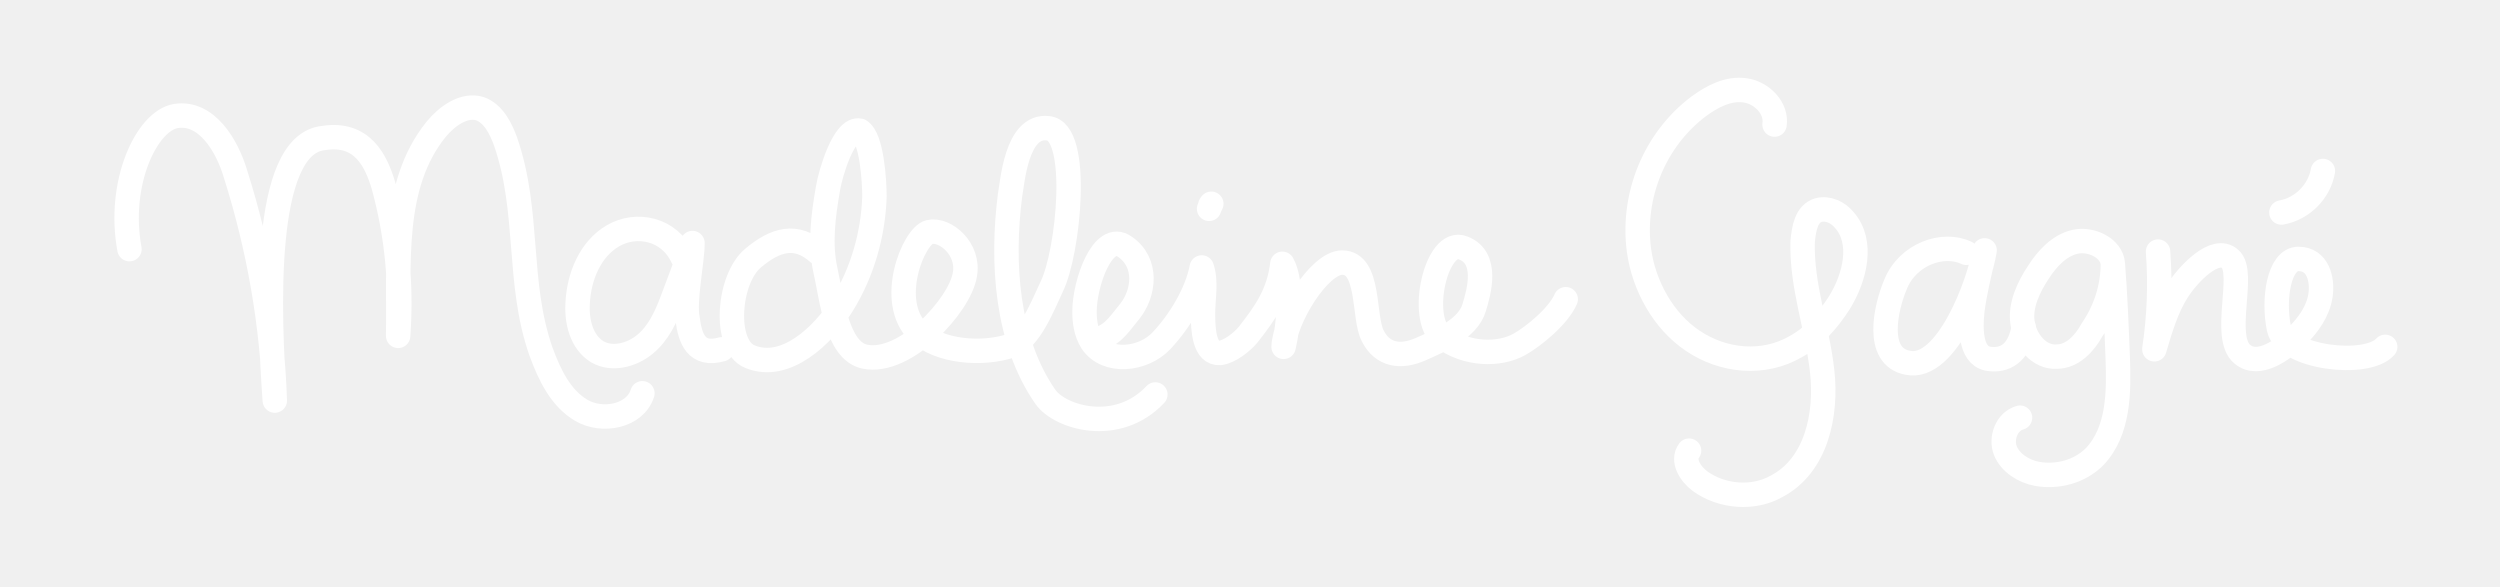
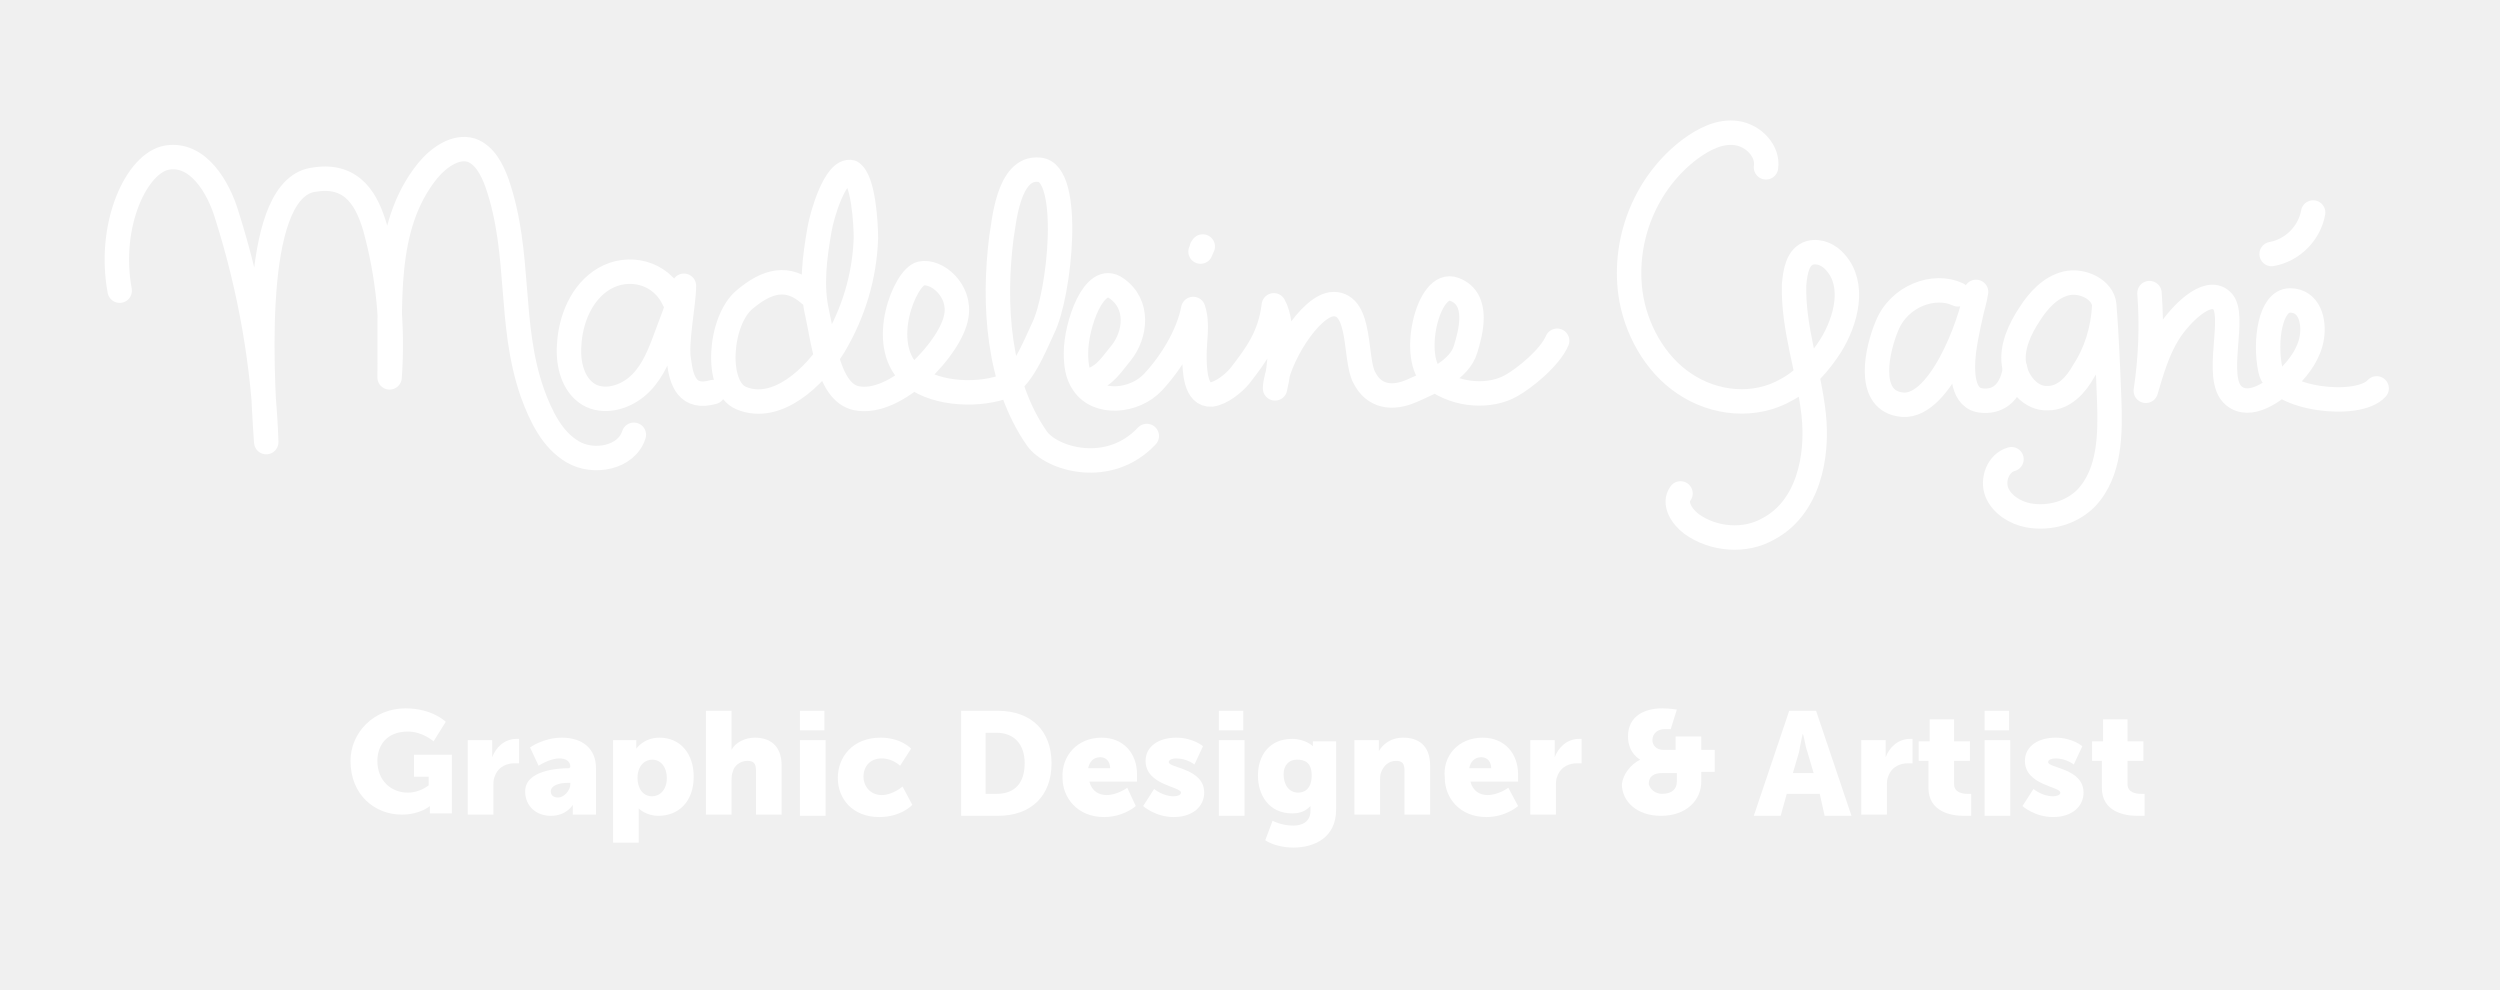
- <svg xmlns="http://www.w3.org/2000/svg" version="1.1" id="Layer_1" x="0px" y="0px" viewBox="0 0 204.7 48" style="enable-background:new 0 0 204.7 48;" xml:space="preserve">
-   <path style="fill:none;stroke:#FFFFFF;stroke-width:2;stroke-linecap:round;stroke-linejoin:round;stroke-miterlimit:10;" d="  M10.6,20.4C9.6,15,12,9.9,14.4,9.5c2.5-0.4,4.2,2.4,4.9,4.8c1.9,6,3,12.3,3.2,18.5c-0.5-7-1.1-21,4-21.5c3.2-0.5,4.3,1.9,4.9,3.9  c1.1,4,1.5,8.1,1.2,12.3c0.1-5.9-0.6-12.3,3.1-16.9c0.9-1.1,2.3-2.1,3.6-1.7c1.1,0.4,1.7,1.6,2.1,2.7c2,5.8,0.9,11.5,2.9,17.2  c0.7,1.9,1.6,3.8,3.3,4.8c1.7,1,4.4,0.5,5-1.4" />
-   <path style="fill:none;stroke:#FFFFFF;stroke-width:2;stroke-linecap:round;stroke-linejoin:round;stroke-miterlimit:10;" d="  M55.9,21.1c-1.1-2.4-3.8-2.9-5.7-1.8c-1.9,1.1-2.8,3.4-2.9,5.5c-0.1,1.5,0.3,3.2,1.6,4c1.2,0.7,2.8,0.3,3.9-0.6  c1.1-0.9,1.7-2.2,2.2-3.5c0.4-1.1,1.4-3.6,1.7-4.8c0,1.5-0.7,4.7-0.4,6.2c0.2,1.6,0.7,3.1,2.8,2.5" />
-   <path style="fill:none;stroke:#FFFFFF;stroke-width:2;stroke-linecap:round;stroke-linejoin:round;stroke-miterlimit:10;" d="  M67,20.7c-1.8-1.6-3.5-1.1-5.3,0.4c-2.1,1.7-2.5,7.2-0.3,8.1c2.9,1.2,6-1.7,7.6-4.3s2.5-5.7,2.6-8.8c0-1.2-0.2-4.8-1.2-5.4  c-1.3-0.3-2.4,3.5-2.6,4.7c-0.4,2.3-0.7,4.6-0.2,6.8c0.5,2.2,0.9,6.5,3.2,7c3.3,0.7,7.8-4.2,8.2-6.7c0.4-2.1-1.6-3.8-2.9-3.5  s-3.5,5.7-0.9,8.2c1.7,1.6,5.2,1.9,7.6,1.1c1.5-0.5,2.6-3.3,3.3-4.8c1.4-2.8,2.4-12.8-0.3-13c-2.6-0.3-2.9,4.5-3.1,5.5  c-0.7,5.5-0.3,11.9,2.9,16.5c1.2,1.7,5.9,3.1,9-0.2" />
-   <path style="fill:none;stroke:#FFFFFF;stroke-width:2;stroke-linecap:round;stroke-linejoin:round;stroke-miterlimit:10;" d="  M89.4,28c1.7-0.6,1.9-1,3.1-2.5c1.2-1.5,1.5-4-0.4-5.3c-1.8-1.3-3.3,3-3.3,5.3C88.8,26.3,88.9,27.2,89.4,28c1.2,1.8,4.2,1.5,5.7-0.1  c1.5-1.6,2.9-3.9,3.3-6c0.4,1.2,0.1,2.5,0.1,3.8s0.1,3.3,1.4,3.2c0.8-0.1,1.8-0.9,2.3-1.5c1.4-1.8,2.5-3.3,2.8-5.8  c0.9,1.6,0.5,5.1,0.1,6.8c0.1-2.3,2.9-6.9,4.8-6.9c2.3,0,1.7,4.5,2.5,6c0.8,1.6,2.3,1.8,3.9,1.1c1.6-0.7,3.9-1.7,4.4-3.4  c0.4-1.3,1.2-4.1-0.9-4.9c-2.2-0.9-3.7,5.8-1.7,7.3c2,1.5,4.7,1.5,6.3,0.6c1.1-0.6,3.2-2.3,3.8-3.7" />
-   <path style="fill:none;stroke:#FFFFFF;stroke-width:2;stroke-linecap:round;stroke-linejoin:round;stroke-miterlimit:10;" d="  M145.3,10.2c0.2-1.3-1-2.6-2.4-2.8c-1.4-0.2-2.7,0.5-3.8,1.3c-3.6,2.7-5.5,7.3-4.9,11.8c0.4,2.9,2,5.8,4.4,7.4  c2.5,1.7,5.8,2,8.4,0.5c1.5-0.8,2.7-2.2,3.6-3.6c1.3-2.1,2-5,0.4-6.8c-0.5-0.6-1.3-1-2.1-0.8c-1,0.3-1.2,1.5-1.3,2.6  c-0.1,3.6,1.2,7,1.6,10.6c0.4,3.6-0.5,7.7-3.7,9.4c-1.9,1.1-4.5,0.9-6.3-0.4c-0.8-0.6-1.5-1.7-0.9-2.5" />
-   <path style="fill:none;stroke:#FFFFFF;stroke-width:2;stroke-linecap:round;stroke-linejoin:round;stroke-miterlimit:10;" d="  M161,20.7c-1.9-0.9-4.8,0.1-5.8,2.6c-0.8,1.9-1.7,5.9,1,6.4c3.2,0.7,5.9-6.6,6.3-9.2c-0.5,2.2-0.8,3.4-1,4.9c-0.2,1.8-0.1,3.9,1.5,4  c1,0.1,2.3-0.3,2.7-2.6" />
-   <path style="fill:none;stroke:#FFFFFF;stroke-width:2;stroke-linecap:round;stroke-linejoin:round;stroke-miterlimit:10;" d="  M173,21.6c-0.1-1.3-1.8-2.1-3.1-1.8s-2.3,1.4-3,2.5c-0.8,1.2-1.5,2.7-1.3,4.1c0.2,1.5,1.4,2.9,2.8,2.8c1.3,0,2.3-1.1,2.9-2.2  C172.4,25.4,173,23.5,173,21.6c0.2,2.6,0.3,5.1,0.4,7.7c0.1,2.8,0.1,6-1.9,8.1c-1.2,1.2-3,1.7-4.7,1.4c-1.1-0.2-2.2-0.9-2.6-1.9  c-0.4-1,0.1-2.4,1.2-2.7" />
-   <path style="fill:none;stroke:#FFFFFF;stroke-width:2;stroke-linecap:round;stroke-linejoin:round;stroke-miterlimit:10;" d="  M176.7,20.6c0.2,2.7,0.1,5.3-0.3,8c0.5-1.7,1-3.4,1.9-4.8s3.1-3.7,4.3-2.6c1.3,1.1-0.7,6.4,1,7.8c1.3,1.1,3.3-0.3,4.5-1.5  c0.9-0.9,1.7-2,1.9-3.3s-0.2-3-1.8-3s-2.1,3.3-1.6,5.7s7.2,3.2,8.7,1.5" />
-   <path style="fill:none;stroke:#FFFFFF;stroke-width:2;stroke-linecap:round;stroke-linejoin:round;stroke-miterlimit:10;" d="  M186.8,17.4c1.7-0.3,3.1-1.7,3.4-3.4" />
-   <path style="fill:none;stroke:#FFFFFF;stroke-width:2;stroke-linecap:round;stroke-linejoin:round;stroke-miterlimit:10;" d="  M99,17.1c0.1-0.3,0.3-0.6,0.1-0.3" />
+ <svg xmlns="http://www.w3.org/2000/svg" version="1.1" id="Layer_1" x="0px" y="0px" viewBox="0 0 204.7 81" style="enable-background:new 0 0 204.7 81;" xml:space="preserve">
+   <g>
+     <path style="fill:none;stroke:#FFFFFF;stroke-width:2;stroke-linecap:round;stroke-linejoin:round;stroke-miterlimit:10;" d="   M9.8,23.8c-1-5.4,1.4-10.5,3.9-10.9s4.2,2.4,4.9,4.8c1.9,6,3,12.3,3.2,18.5c-0.5-7-1.1-21,4-21.5c3.2-0.5,4.3,1.9,4.9,3.9   c1.1,4,1.5,8.1,1.2,12.3c0.1-5.9-0.6-12.3,3.1-16.9c0.9-1.1,2.3-2.1,3.6-1.7c1.1,0.4,1.7,1.6,2.1,2.7c2,5.8,0.9,11.5,2.9,17.2   c0.7,1.9,1.6,3.8,3.3,4.8c1.7,1,4.4,0.5,5-1.4" />
+     <path style="fill:none;stroke:#FFFFFF;stroke-width:2;stroke-linecap:round;stroke-linejoin:round;stroke-miterlimit:10;" d="   M55.2,24.6c-1.1-2.4-3.8-2.9-5.7-1.8c-1.9,1.1-2.8,3.4-2.9,5.5c-0.1,1.5,0.3,3.2,1.6,4c1.2,0.7,2.8,0.3,3.9-0.6   c1.1-0.9,1.7-2.2,2.2-3.5c0.4-1.1,1.4-3.6,1.7-4.8c0,1.5-0.7,4.7-0.4,6.2c0.2,1.6,0.7,3.1,2.8,2.5" />
+     <path style="fill:none;stroke:#FFFFFF;stroke-width:2;stroke-linecap:round;stroke-linejoin:round;stroke-miterlimit:10;" d="   M66.3,24.1c-1.8-1.6-3.5-1.1-5.3,0.4c-2.1,1.7-2.5,7.2-0.3,8.1c2.9,1.2,6-1.7,7.6-4.3c1.6-2.7,2.5-5.7,2.6-8.8   c0-1.2-0.2-4.8-1.2-5.4c-1.3-0.3-2.4,3.5-2.6,4.7c-0.4,2.3-0.7,4.6-0.2,6.8c0.5,2.2,0.9,6.5,3.2,7c3.3,0.7,7.8-4.2,8.2-6.7   c0.4-2.1-1.6-3.8-2.9-3.5c-1.3,0.3-3.5,5.7-0.9,8.2c1.7,1.6,5.2,1.9,7.6,1.1c1.5-0.5,2.6-3.3,3.3-4.8c1.4-2.8,2.4-12.8-0.3-13   c-2.6-0.3-2.9,4.5-3.1,5.5c-0.7,5.5-0.3,11.9,2.9,16.5c1.2,1.7,5.9,3.1,9-0.2" />
+     <path style="fill:none;stroke:#FFFFFF;stroke-width:2;stroke-linecap:round;stroke-linejoin:round;stroke-miterlimit:10;" d="   M88.7,31.4c1.7-0.6,1.9-1,3.1-2.5c1.2-1.5,1.5-4-0.4-5.3c-1.8-1.3-3.3,3-3.3,5.3C88.1,29.8,88.2,30.7,88.7,31.4   c1.2,1.8,4.2,1.5,5.7-0.1s2.9-3.9,3.3-6c0.4,1.2,0.1,2.5,0.1,3.8c0,1.3,0.1,3.3,1.4,3.2c0.8-0.1,1.8-0.9,2.3-1.5   c1.4-1.8,2.5-3.3,2.8-5.8c0.9,1.6,0.5,5.1,0.1,6.8c0.1-2.3,2.9-6.9,4.8-6.9c2.3,0,1.7,4.5,2.5,6c0.8,1.6,2.3,1.8,3.9,1.1   c1.6-0.7,3.9-1.7,4.4-3.4c0.4-1.3,1.2-4.1-0.9-4.9c-2.2-0.9-3.7,5.8-1.7,7.3s4.7,1.5,6.3,0.6c1.1-0.6,3.2-2.3,3.8-3.7" />
+     <path style="fill:none;stroke:#FFFFFF;stroke-width:2;stroke-linecap:round;stroke-linejoin:round;stroke-miterlimit:10;" d="   M144.6,13.7c0.2-1.3-1-2.6-2.4-2.8c-1.4-0.2-2.7,0.5-3.8,1.3c-3.6,2.7-5.5,7.3-4.9,11.8c0.4,2.9,2,5.8,4.4,7.4   c2.5,1.7,5.8,2,8.4,0.5c1.5-0.8,2.7-2.2,3.6-3.6c1.3-2.1,2-5,0.4-6.8c-0.5-0.6-1.3-1-2.1-0.8c-1,0.3-1.2,1.5-1.3,2.6   c-0.1,3.6,1.2,7,1.6,10.6c0.4,3.6-0.5,7.7-3.7,9.4c-1.9,1.1-4.5,0.9-6.3-0.4c-0.8-0.6-1.5-1.7-0.9-2.5" />
+     <path style="fill:none;stroke:#FFFFFF;stroke-width:2;stroke-linecap:round;stroke-linejoin:round;stroke-miterlimit:10;" d="   M160.3,24.1c-1.9-0.9-4.8,0.1-5.8,2.6c-0.8,1.9-1.7,5.9,1,6.4c3.2,0.7,5.9-6.6,6.3-9.2c-0.5,2.2-0.8,3.4-1,4.9   c-0.2,1.8-0.1,3.9,1.5,4c1,0.1,2.3-0.3,2.7-2.6" />
+     <path style="fill:none;stroke:#FFFFFF;stroke-width:2;stroke-linecap:round;stroke-linejoin:round;stroke-miterlimit:10;" d="   M172.3,25c-0.1-1.3-1.8-2.1-3.1-1.8c-1.3,0.3-2.3,1.4-3,2.5c-0.8,1.2-1.5,2.7-1.3,4.1c0.2,1.5,1.4,2.9,2.8,2.8   c1.3,0,2.3-1.1,2.9-2.2C171.6,28.9,172.2,27,172.3,25c0.2,2.6,0.3,5.1,0.4,7.7c0.1,2.8,0.1,6-1.9,8.1c-1.2,1.2-3,1.7-4.7,1.4   c-1.1-0.2-2.2-0.9-2.6-1.9c-0.4-1,0.1-2.4,1.2-2.7" />
+     <path style="fill:none;stroke:#FFFFFF;stroke-width:2;stroke-linecap:round;stroke-linejoin:round;stroke-miterlimit:10;" d="   M176,24c0.2,2.7,0.1,5.3-0.3,8c0.5-1.7,1-3.4,1.9-4.8s3.1-3.7,4.3-2.6c1.3,1.1-0.7,6.4,1,7.8c1.3,1.1,3.3-0.3,4.5-1.5   c0.9-0.9,1.7-2,1.9-3.3s-0.2-3-1.8-3s-2.1,3.3-1.6,5.7s7.2,3.2,8.7,1.5" />
+     <path style="fill:none;stroke:#FFFFFF;stroke-width:2;stroke-linecap:round;stroke-linejoin:round;stroke-miterlimit:10;" d="   M186,20.8c1.7-0.3,3.1-1.7,3.4-3.4" />
+     <path style="fill:none;stroke:#FFFFFF;stroke-width:2;stroke-linecap:round;stroke-linejoin:round;stroke-miterlimit:10;" d="   M98.3,20.6c0.1-0.3,0.3-0.6,0.1-0.3" />
+   </g>
+   <g>
+     <path style="fill:#FFFFFF;" d="M33.2,58c2.2,0,3.3,1.1,3.3,1.1l-1,1.6c0,0-0.9-0.8-2.1-0.8c-1.8,0-2.5,1.2-2.5,2.4   c0,1.6,1.1,2.6,2.5,2.6c1,0,1.7-0.6,1.7-0.6v-0.7h-1.2v-1.8H37v4.8h-1.8v-0.2c0-0.2,0-0.4,0-0.4h0c0,0-0.8,0.7-2.3,0.7   c-2.2,0-4.2-1.6-4.2-4.4C28.7,60,30.6,58,33.2,58z" />
+     <path style="fill:#FFFFFF;" d="M38.3,60.6h2v1c0,0.2,0,0.4,0,0.4h0c0.3-0.8,1-1.5,2-1.5c0.1,0,0.2,0,0.2,0v2c0,0-0.2,0-0.4,0   c-0.5,0-1.3,0.2-1.6,1.1c-0.1,0.2-0.1,0.5-0.1,0.8v2.3h-2.1V60.6z" />
+     <path style="fill:#FFFFFF;" d="M46.6,62.9L46.6,62.9l0.1-0.1c0-0.5-0.4-0.7-0.9-0.7c-0.8,0-1.7,0.6-1.7,0.6l-0.7-1.5   c0,0,1.1-0.8,2.6-0.8c1.7,0,2.8,0.9,2.8,2.5v3.8h-1.9v-0.4c0-0.2,0-0.4,0-0.4h0c0,0-0.5,0.9-1.8,0.9c-1.2,0-2.1-0.8-2.1-2   C43,63.1,45.6,62.9,46.6,62.9z M45.7,65.3c0.5,0,1-0.6,1-1.1v-0.1h-0.2c-0.7,0-1.4,0.2-1.4,0.7C45.1,65.1,45.3,65.3,45.7,65.3z" />
+     <path style="fill:#FFFFFF;" d="M50.2,60.6h1.9v0.3c0,0.2,0,0.4,0,0.4h0c0,0,0.6-0.9,1.9-0.9c1.7,0,2.8,1.3,2.8,3.2   c0,2-1.2,3.2-2.9,3.2c-1,0-1.6-0.6-1.6-0.6h0c0,0,0,0.2,0,0.5v2.3h-2.1V60.6z M53.4,65.2c0.6,0,1.2-0.5,1.2-1.5   c0-0.9-0.5-1.5-1.2-1.5c-0.6,0-1.2,0.5-1.2,1.5C52.2,64.5,52.6,65.2,53.4,65.2z" />
+     <path style="fill:#FFFFFF;" d="M57.8,58.2h2.1v2.7c0,0.3,0,0.5,0,0.5h0c0.3-0.6,1.1-1,1.9-1c1.2,0,2.2,0.6,2.2,2.3v4h-2.1v-3.6   c0-0.6-0.2-0.8-0.7-0.8c-0.6,0-1.1,0.4-1.2,0.9c-0.1,0.2-0.1,0.5-0.1,0.8v2.7h-2.1V58.2z" />
+     <path style="fill:#FFFFFF;" d="M65.5,60.6h2.1v6.2h-2.1V60.6z M65.5,58.2h2v1.6h-2V58.2z" />
+     <path style="fill:#FFFFFF;" d="M72.1,60.4c1.7,0,2.5,0.9,2.5,0.9l-0.9,1.4c0,0-0.6-0.6-1.5-0.6c-1,0-1.5,0.7-1.5,1.5   c0,0.7,0.5,1.5,1.5,1.5c0.9,0,1.7-0.7,1.7-0.7l0.8,1.5c0,0-0.9,1-2.7,1c-2.2,0-3.4-1.5-3.4-3.2C68.6,62,69.8,60.4,72.1,60.4z" />
+     <path style="fill:#FFFFFF;" d="M78.7,58.2h3c2.7,0,4.4,1.6,4.4,4.3s-1.7,4.3-4.4,4.3h-3V58.2z M81.6,65c1.5,0,2.3-0.9,2.3-2.5   c0-1.6-0.9-2.5-2.3-2.5h-0.9v5H81.6z" />
+     <path style="fill:#FFFFFF;" d="M90.2,60.4c1.8,0,2.9,1.3,2.9,3c0,0.2,0,0.6,0,0.6h-3.9c0.2,0.8,0.8,1.1,1.4,1.1   c0.9,0,1.7-0.6,1.7-0.6L93,66c0,0-1,0.9-2.6,0.9c-2.2,0-3.4-1.6-3.4-3.2C86.9,61.9,88.2,60.4,90.2,60.4z M90.9,62.9   c0-0.5-0.3-0.9-0.8-0.9c-0.6,0-0.9,0.4-1,0.9H90.9z" />
+     <path style="fill:#FFFFFF;" d="M94.5,64.6c0,0,0.7,0.6,1.6,0.6c0.3,0,0.6-0.1,0.6-0.3c0-0.5-2.9-0.6-2.9-2.6c0-1.2,1.1-1.9,2.5-1.9   c1.4,0,2.2,0.7,2.2,0.7l-0.7,1.5c0,0-0.6-0.5-1.5-0.5c-0.3,0-0.6,0.1-0.6,0.3c0,0.5,2.9,0.5,2.9,2.5c0,1.1-0.9,2-2.5,2   c-1.5,0-2.5-0.9-2.5-0.9L94.5,64.6z" />
+     <path style="fill:#FFFFFF;" d="M99.8,60.6h2.1v6.2h-2.1V60.6z M99.8,58.2h2v1.6h-2V58.2z" />
+     <path style="fill:#FFFFFF;" d="M105.9,67.6c0.7,0,1.4-0.3,1.4-1.2v-0.2c0-0.1,0-0.2,0-0.2h0c-0.4,0.4-0.8,0.6-1.5,0.6   c-1.9,0-2.8-1.5-2.8-3.1c0-1.6,0.9-3,2.8-3c1.1,0,1.7,0.6,1.7,0.6h0c0,0,0-0.1,0-0.1v-0.3h1.9v5.6c0,2.3-1.8,3.1-3.5,3.1   c-0.8,0-1.7-0.2-2.3-0.6l0.6-1.6C104.2,67.2,104.9,67.6,105.9,67.6z M107.4,63.5c0-1.1-0.6-1.3-1.2-1.3c-0.7,0-1.1,0.5-1.1,1.2   c0,0.8,0.4,1.5,1.2,1.5C106.8,64.9,107.4,64.6,107.4,63.5z" />
+     <path style="fill:#FFFFFF;" d="M110.9,60.6h2v0.5c0,0.2,0,0.4,0,0.4h0c0.3-0.5,0.9-1.1,2-1.1c1.2,0,2.2,0.6,2.2,2.3v4H115v-3.6   c0-0.6-0.2-0.8-0.7-0.8c-0.6,0-1,0.4-1.2,0.9c-0.1,0.2-0.1,0.5-0.1,0.8v2.7h-2.1V60.6z" />
+     <path style="fill:#FFFFFF;" d="M121.4,60.4c1.8,0,2.9,1.3,2.9,3c0,0.2,0,0.6,0,0.6h-3.9c0.2,0.8,0.8,1.1,1.4,1.1   c0.9,0,1.7-0.6,1.7-0.6l0.8,1.5c0,0-1,0.9-2.6,0.9c-2.2,0-3.4-1.6-3.4-3.2C118.1,61.9,119.4,60.4,121.4,60.4z M122.1,62.9   c0-0.5-0.3-0.9-0.8-0.9c-0.6,0-0.9,0.4-1,0.9H122.1z" />
+     <path style="fill:#FFFFFF;" d="M125.3,60.6h2v1c0,0.2,0,0.4,0,0.4h0c0.3-0.8,1-1.5,2-1.5c0.1,0,0.2,0,0.2,0v2c0,0-0.2,0-0.4,0   c-0.5,0-1.3,0.2-1.6,1.1c-0.1,0.2-0.1,0.5-0.1,0.8v2.3h-2.1V60.6z" />
+     <path style="fill:#FFFFFF;" d="M134.3,62.2L134.3,62.2c0,0-1-0.5-1-1.9c0-1.7,1.4-2.3,2.8-2.3c0.6,0,1.2,0.1,1.2,0.1l-0.5,1.6   c0,0-0.2,0-0.5,0c-0.5,0-1,0.3-1,0.9c0,0.4,0.3,0.8,0.9,0.8h1v-1.1h2.1v1.1h1.1v1.8h-1.1v0.8c0,1.5-1.2,2.8-3.3,2.8   c-2,0-3.2-1.2-3.2-2.6C132.9,63.4,133.5,62.6,134.3,62.2z M136.1,65c0.8,0,1.2-0.4,1.2-1v-0.7h-1.2c-0.6,0-1.1,0.2-1.1,0.9   C135.1,64.6,135.5,65,136.1,65z" />
+     <path style="fill:#FFFFFF;" d="M149,65h-2.7l-0.5,1.8h-2.2l2.9-8.6h2.2l2.9,8.6h-2.2L149,65z M147.6,60.1c0,0-0.2,0.9-0.3,1.5   l-0.5,1.7h1.7l-0.5-1.7C147.8,61.1,147.7,60.1,147.6,60.1L147.6,60.1z" />
+     <path style="fill:#FFFFFF;" d="M152.4,60.6h2v1c0,0.2,0,0.4,0,0.4h0c0.3-0.8,1-1.5,2-1.5c0.1,0,0.2,0,0.2,0v2c0,0-0.2,0-0.4,0   c-0.5,0-1.3,0.2-1.6,1.1c-0.1,0.2-0.1,0.5-0.1,0.8v2.3h-2.1V60.6z" />
+     <path style="fill:#FFFFFF;" d="M157.9,62.3h-0.8v-1.6h0.9v-1.8h2v1.8h1.3v1.6h-1.3v1.9c0,0.7,0.7,0.8,1.1,0.8c0.2,0,0.3,0,0.3,0   v1.8c0,0-0.2,0-0.6,0c-1,0-2.9-0.3-2.9-2.3V62.3z" />
+     <path style="fill:#FFFFFF;" d="M162.5,60.6h2.1v6.2h-2.1V60.6z M162.5,58.2h2v1.6h-2V58.2z" />
+     <path style="fill:#FFFFFF;" d="M166.5,64.6c0,0,0.7,0.6,1.6,0.6c0.3,0,0.6-0.1,0.6-0.3c0-0.5-2.9-0.6-2.9-2.6   c0-1.2,1.1-1.9,2.5-1.9c1.4,0,2.2,0.7,2.2,0.7l-0.7,1.5c0,0-0.6-0.5-1.5-0.5c-0.3,0-0.6,0.1-0.6,0.3c0,0.5,2.9,0.5,2.9,2.5   c0,1.1-0.9,2-2.5,2c-1.5,0-2.5-0.9-2.5-0.9L166.5,64.6z" />
+     <path style="fill:#FFFFFF;" d="M172.1,62.3h-0.8v-1.6h0.9v-1.8h2v1.8h1.3v1.6h-1.3v1.9c0,0.7,0.7,0.8,1.1,0.8c0.2,0,0.3,0,0.3,0   v1.8c0,0-0.2,0-0.6,0c-1,0-2.9-0.3-2.9-2.3V62.3z" />
+   </g>
  <g>
</g>
  <g>
</g>
  <g>
</g>
  <g>
</g>
  <g>
</g>
  <g>
</g>
</svg>
